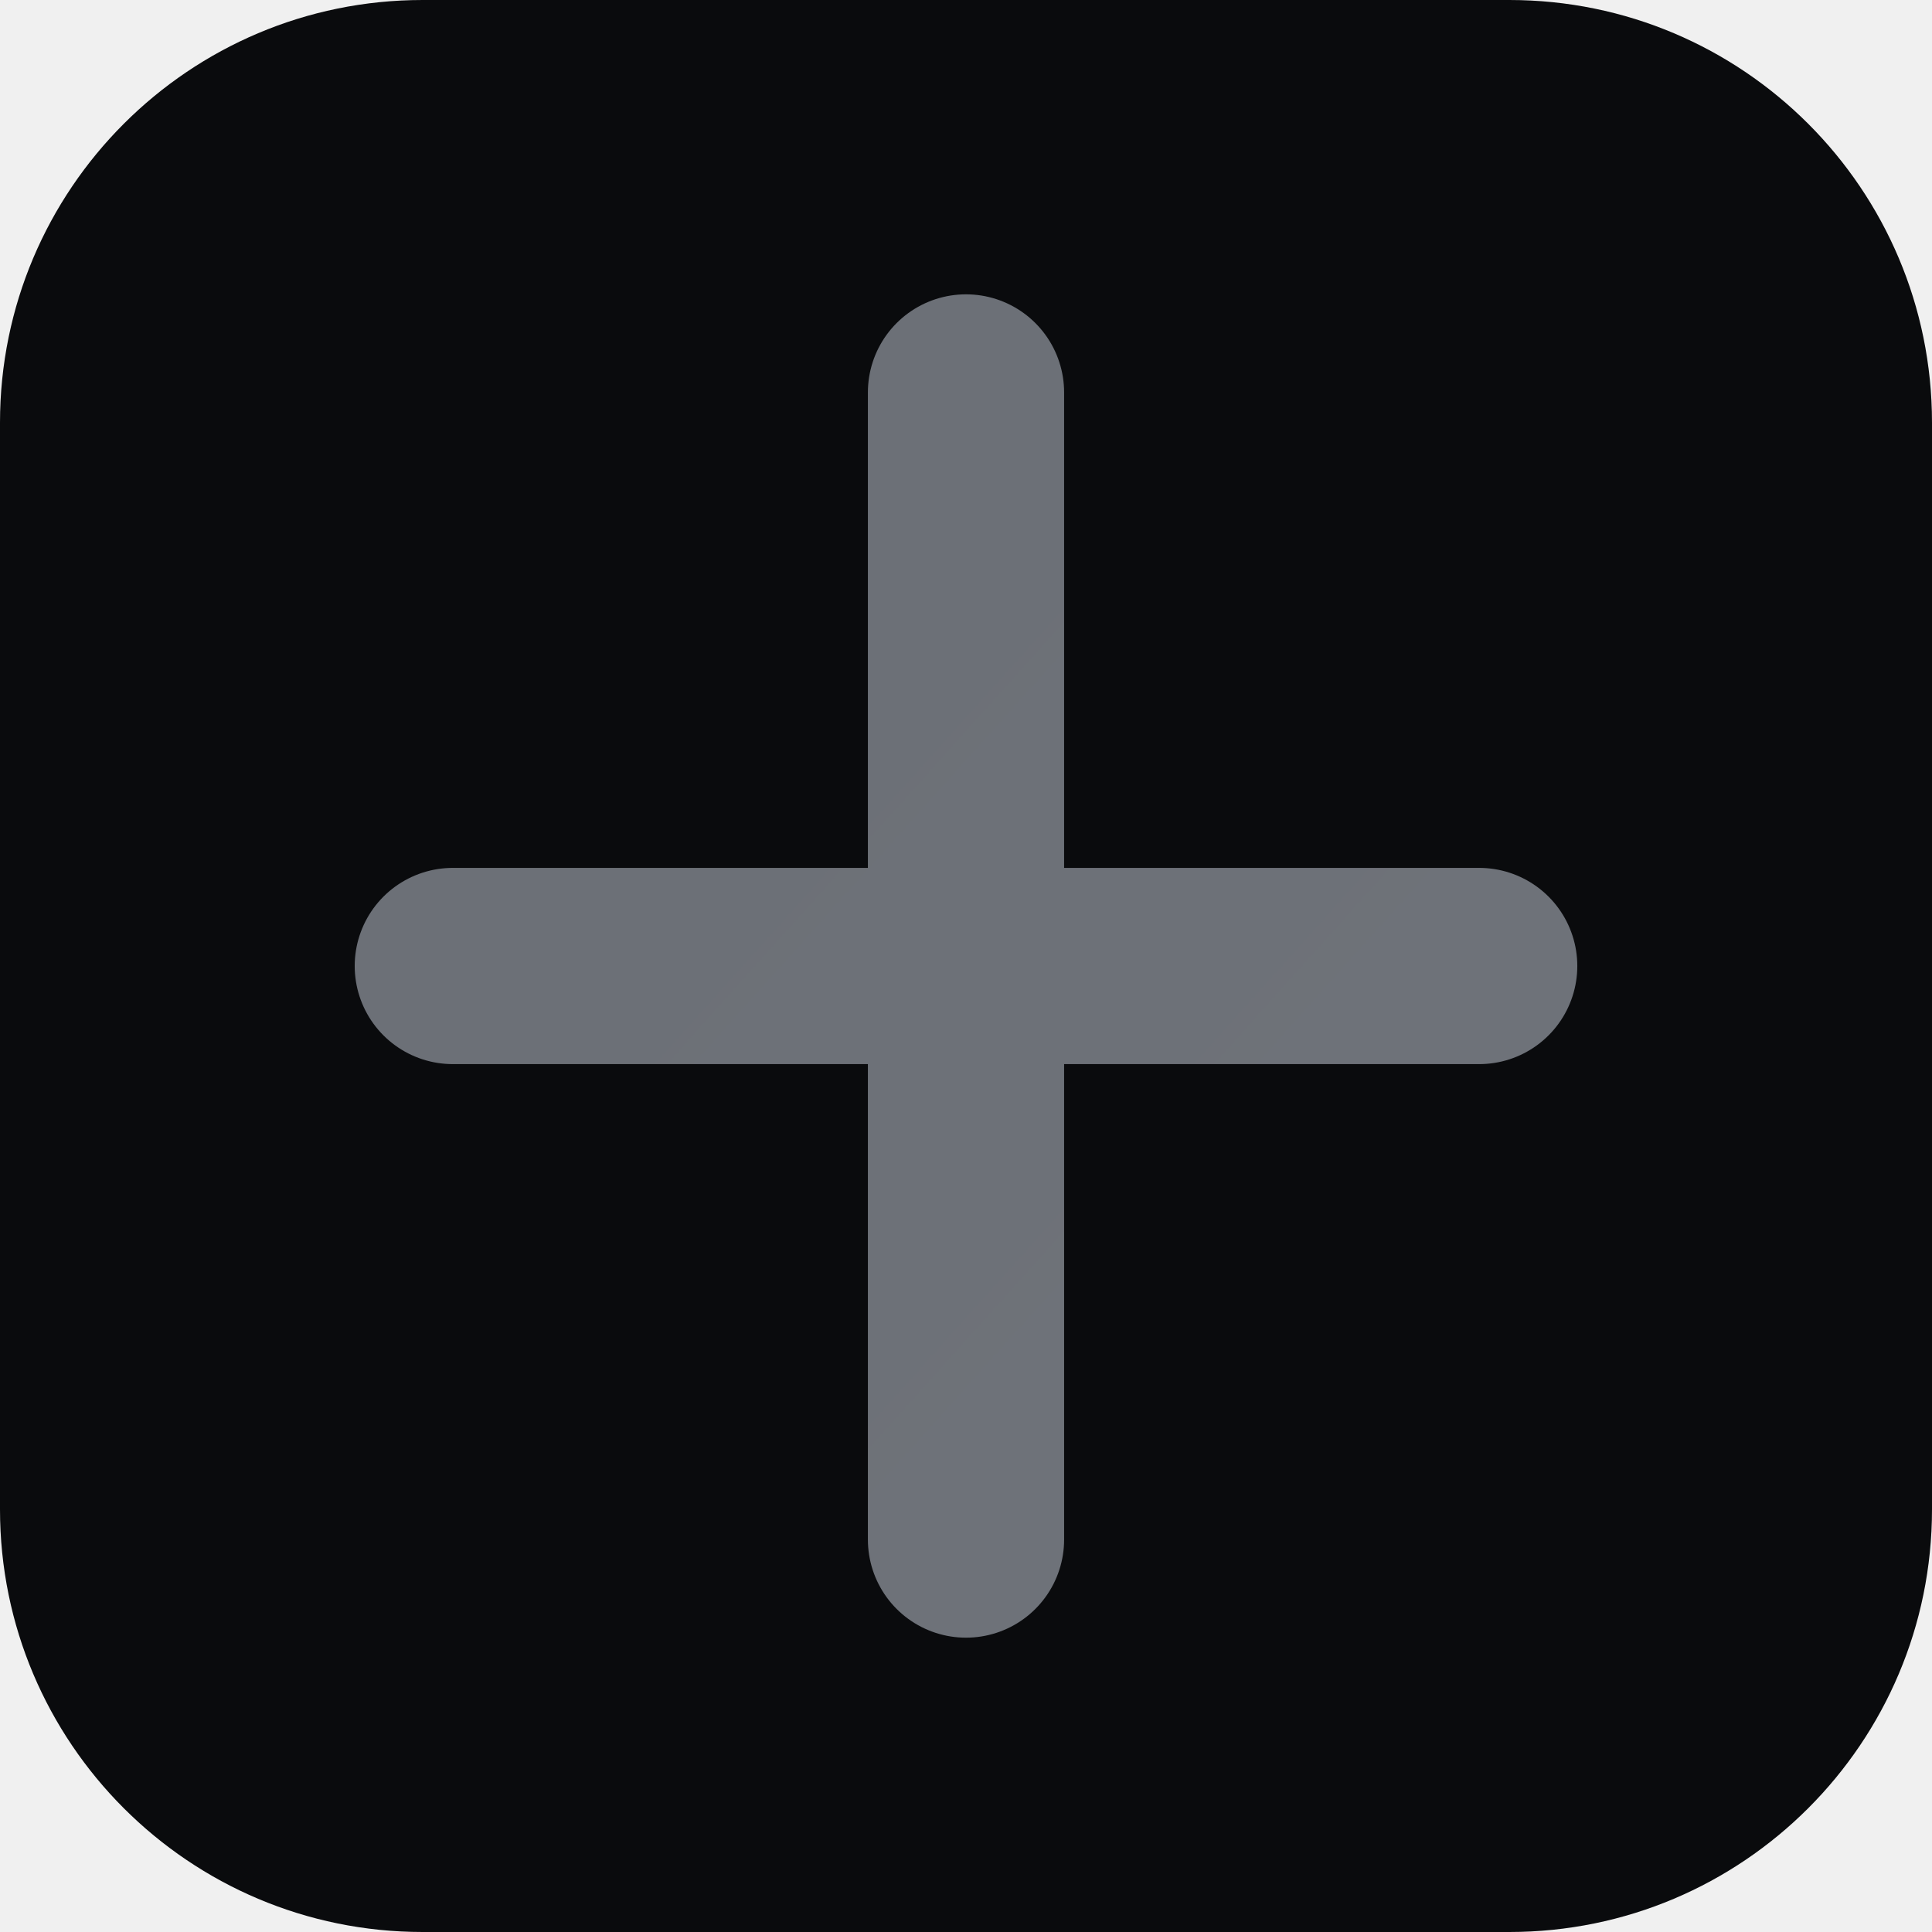
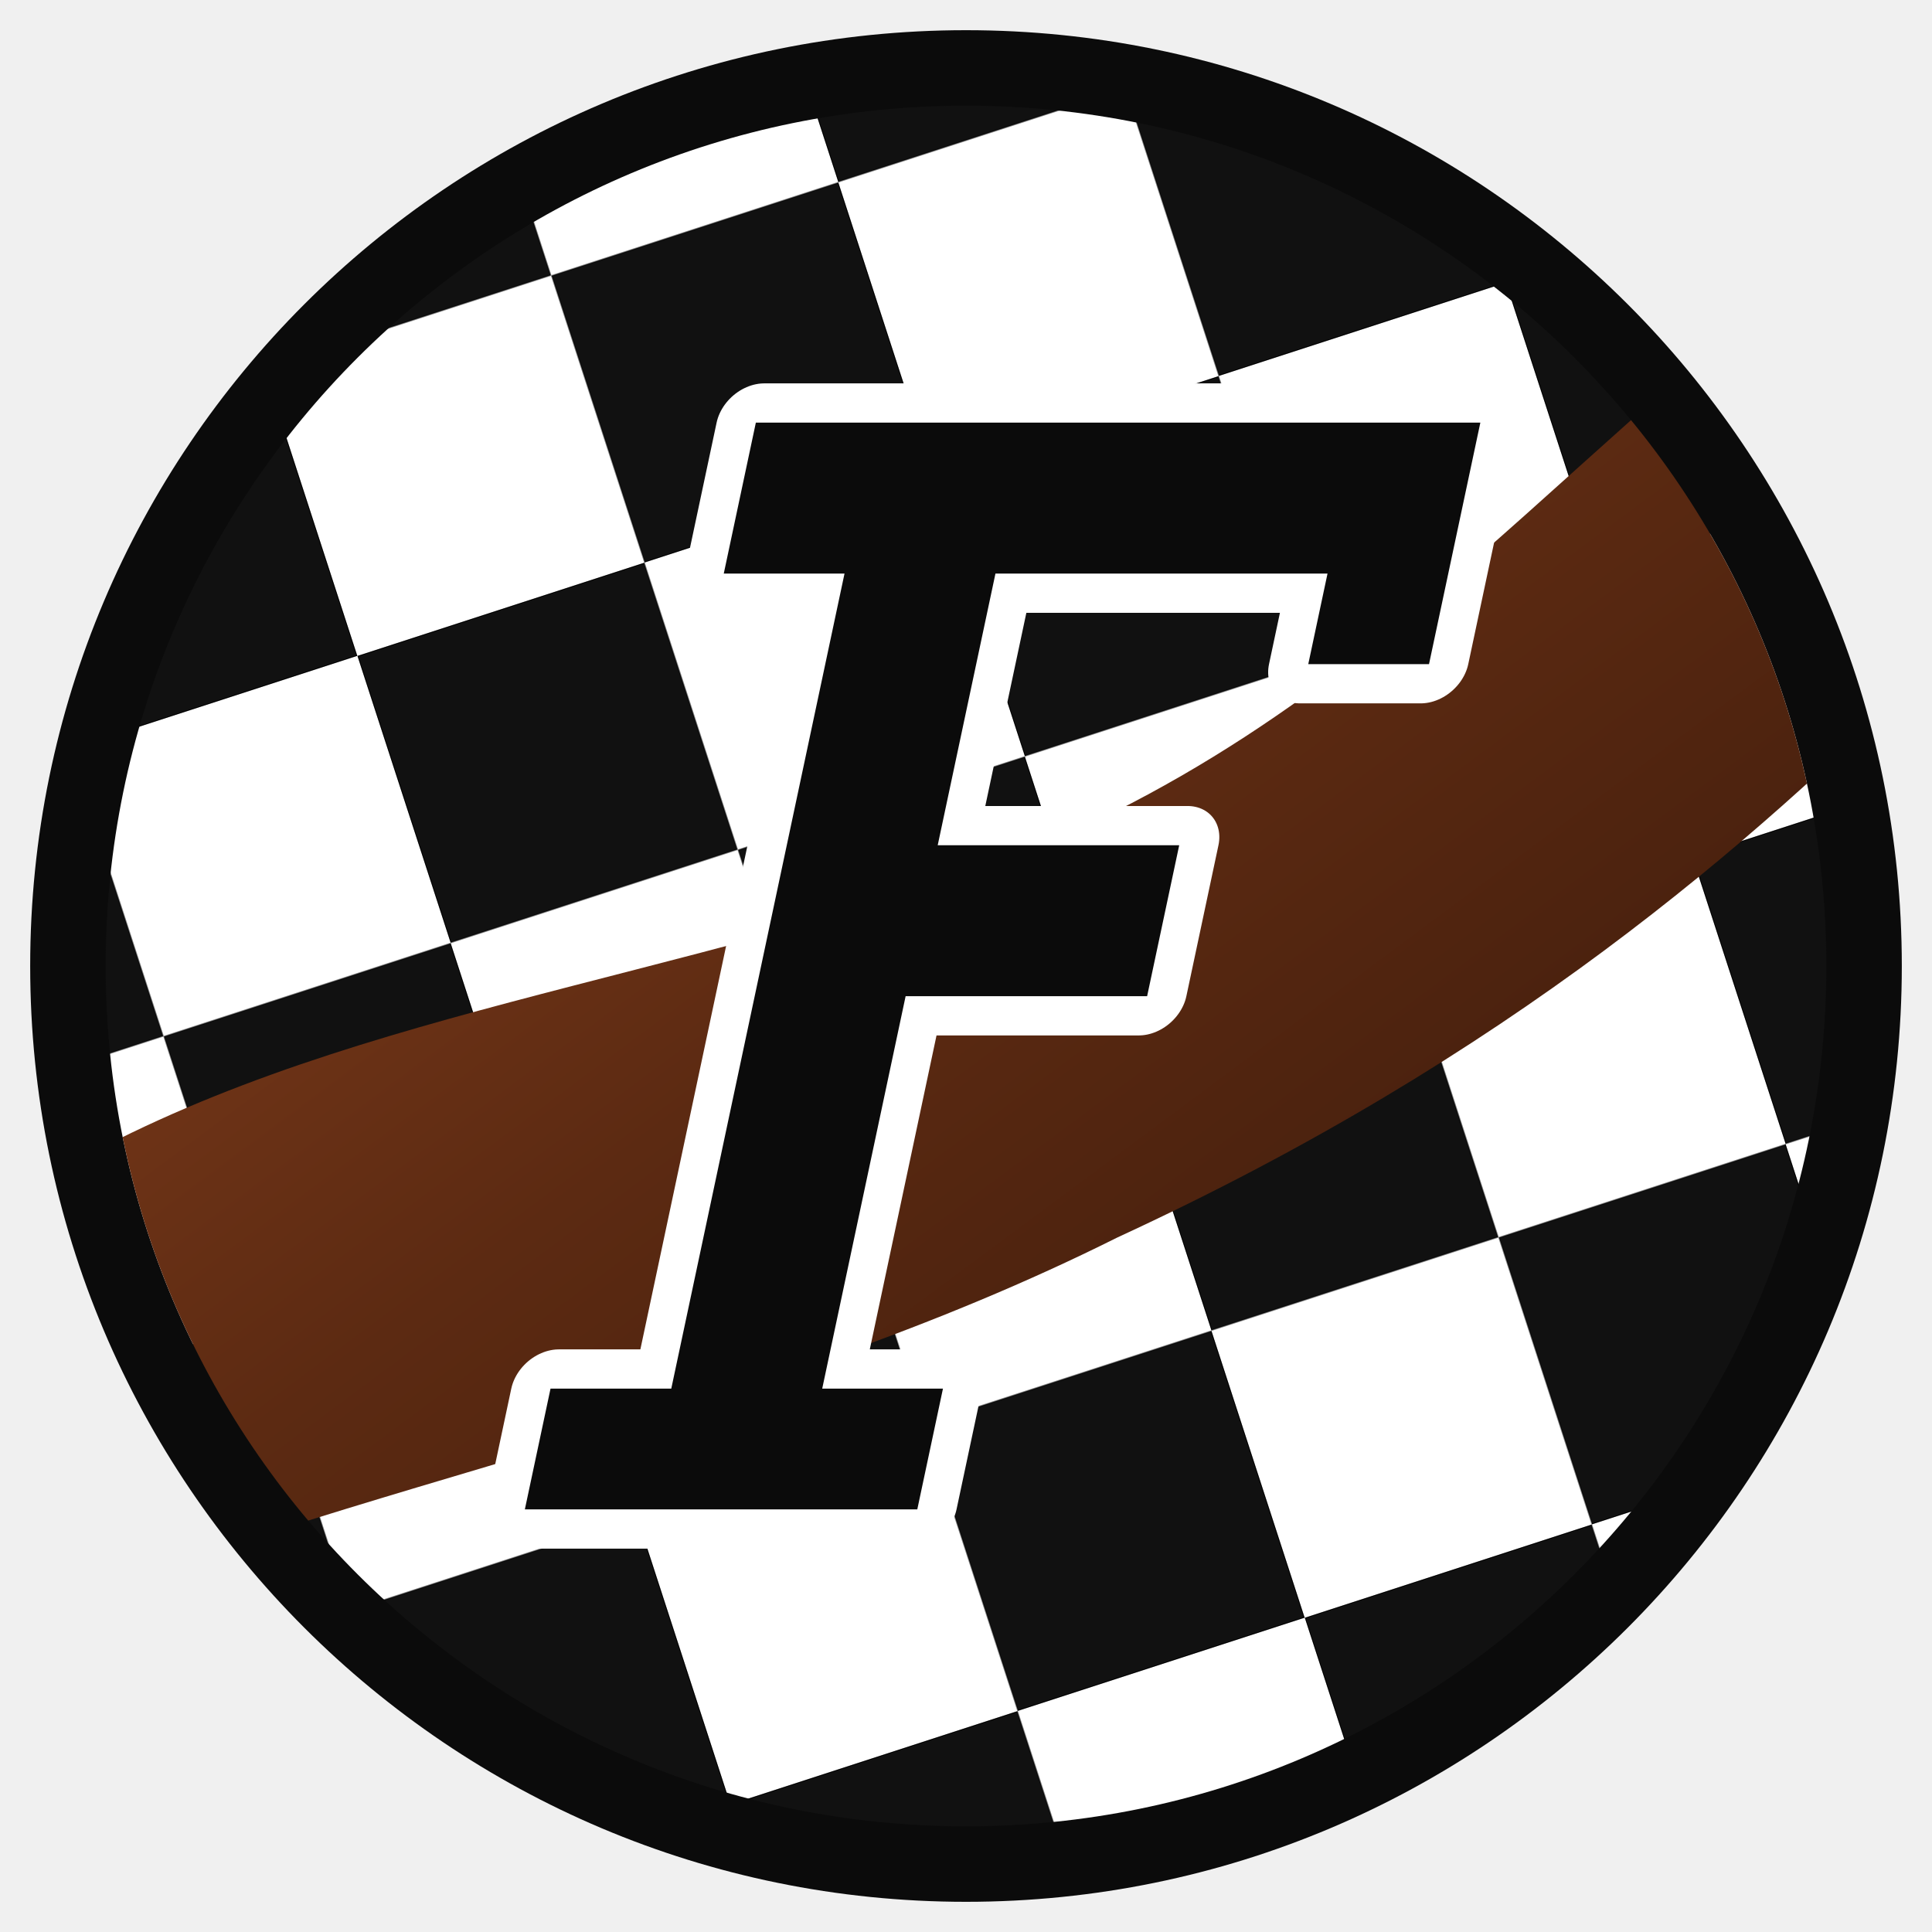
<svg xmlns="http://www.w3.org/2000/svg" viewBox="0 0 64 64">
  <defs>
-     <linearGradient id="g" x1="0" y1="0" x2="64" y2="64">
-       <stop offset="0%" stop-color="#6b6f76" />
-       <stop offset="55%" stop-color="#f2f4f7" />
-       <stop offset="100%" stop-color="#b8bcc4" />
+     <clipPath id="c">
+       <circle cx="32" cy="32" r="28.5" />
+     </clipPath>
+     <linearGradient id="b" x1="0" y1="0" x2="1" y2="1">
+       <stop offset="0" stop-color="#9a4a22" />
+       <stop offset="0.5" stop-color="#5c2a12" />
+       <stop offset="1" stop-color="#2f1408" />
    </linearGradient>
+     <pattern id="k" width="20" height="20" patternUnits="userSpaceOnUse" patternTransform="rotate(-18 32 32) translate(-4 -4)">
+       <rect width="20" height="20" fill="#ffffff" />
+       <rect width="10" height="10" fill="#111111" />
+       <rect x="10" y="10" width="10" height="10" fill="#111111" />
+     </pattern>
  </defs>
-   <rect width="64" height="64" rx="14" fill="#0a0b0d" />
-   <path d="M32 13 L32 51 M15 32 L49 32" stroke="url(#g)" stroke-width="6.5" stroke-linecap="round" />
+   <circle cx="32" cy="32" r="31" fill="#0b0b0b" />
+   <g clip-path="url(#c)">
+     <rect width="64" height="64" fill="url(#k)" />
+     <path d="M64 6 C52 14 46 24 32 29 C20 33 9 34 0 40 L0 54 C12 49 25 47 37 41 C50 35 58 28 64 22 Z" fill="url(#b)" />
+   </g>
+   <g transform="translate(32 33) skewX(-12) translate(-32 -33)" fill="#0b0b0b" stroke="#ffffff" stroke-width="2.6" stroke-linejoin="round" paint-order="stroke">
+     <path d="M21 14 H45 V22 H41 V19 H30 V28 H38 V33 H30 V46 H34 V50 H21 V46 H25 V19 H21 Z" />
+   </g>
</svg>
